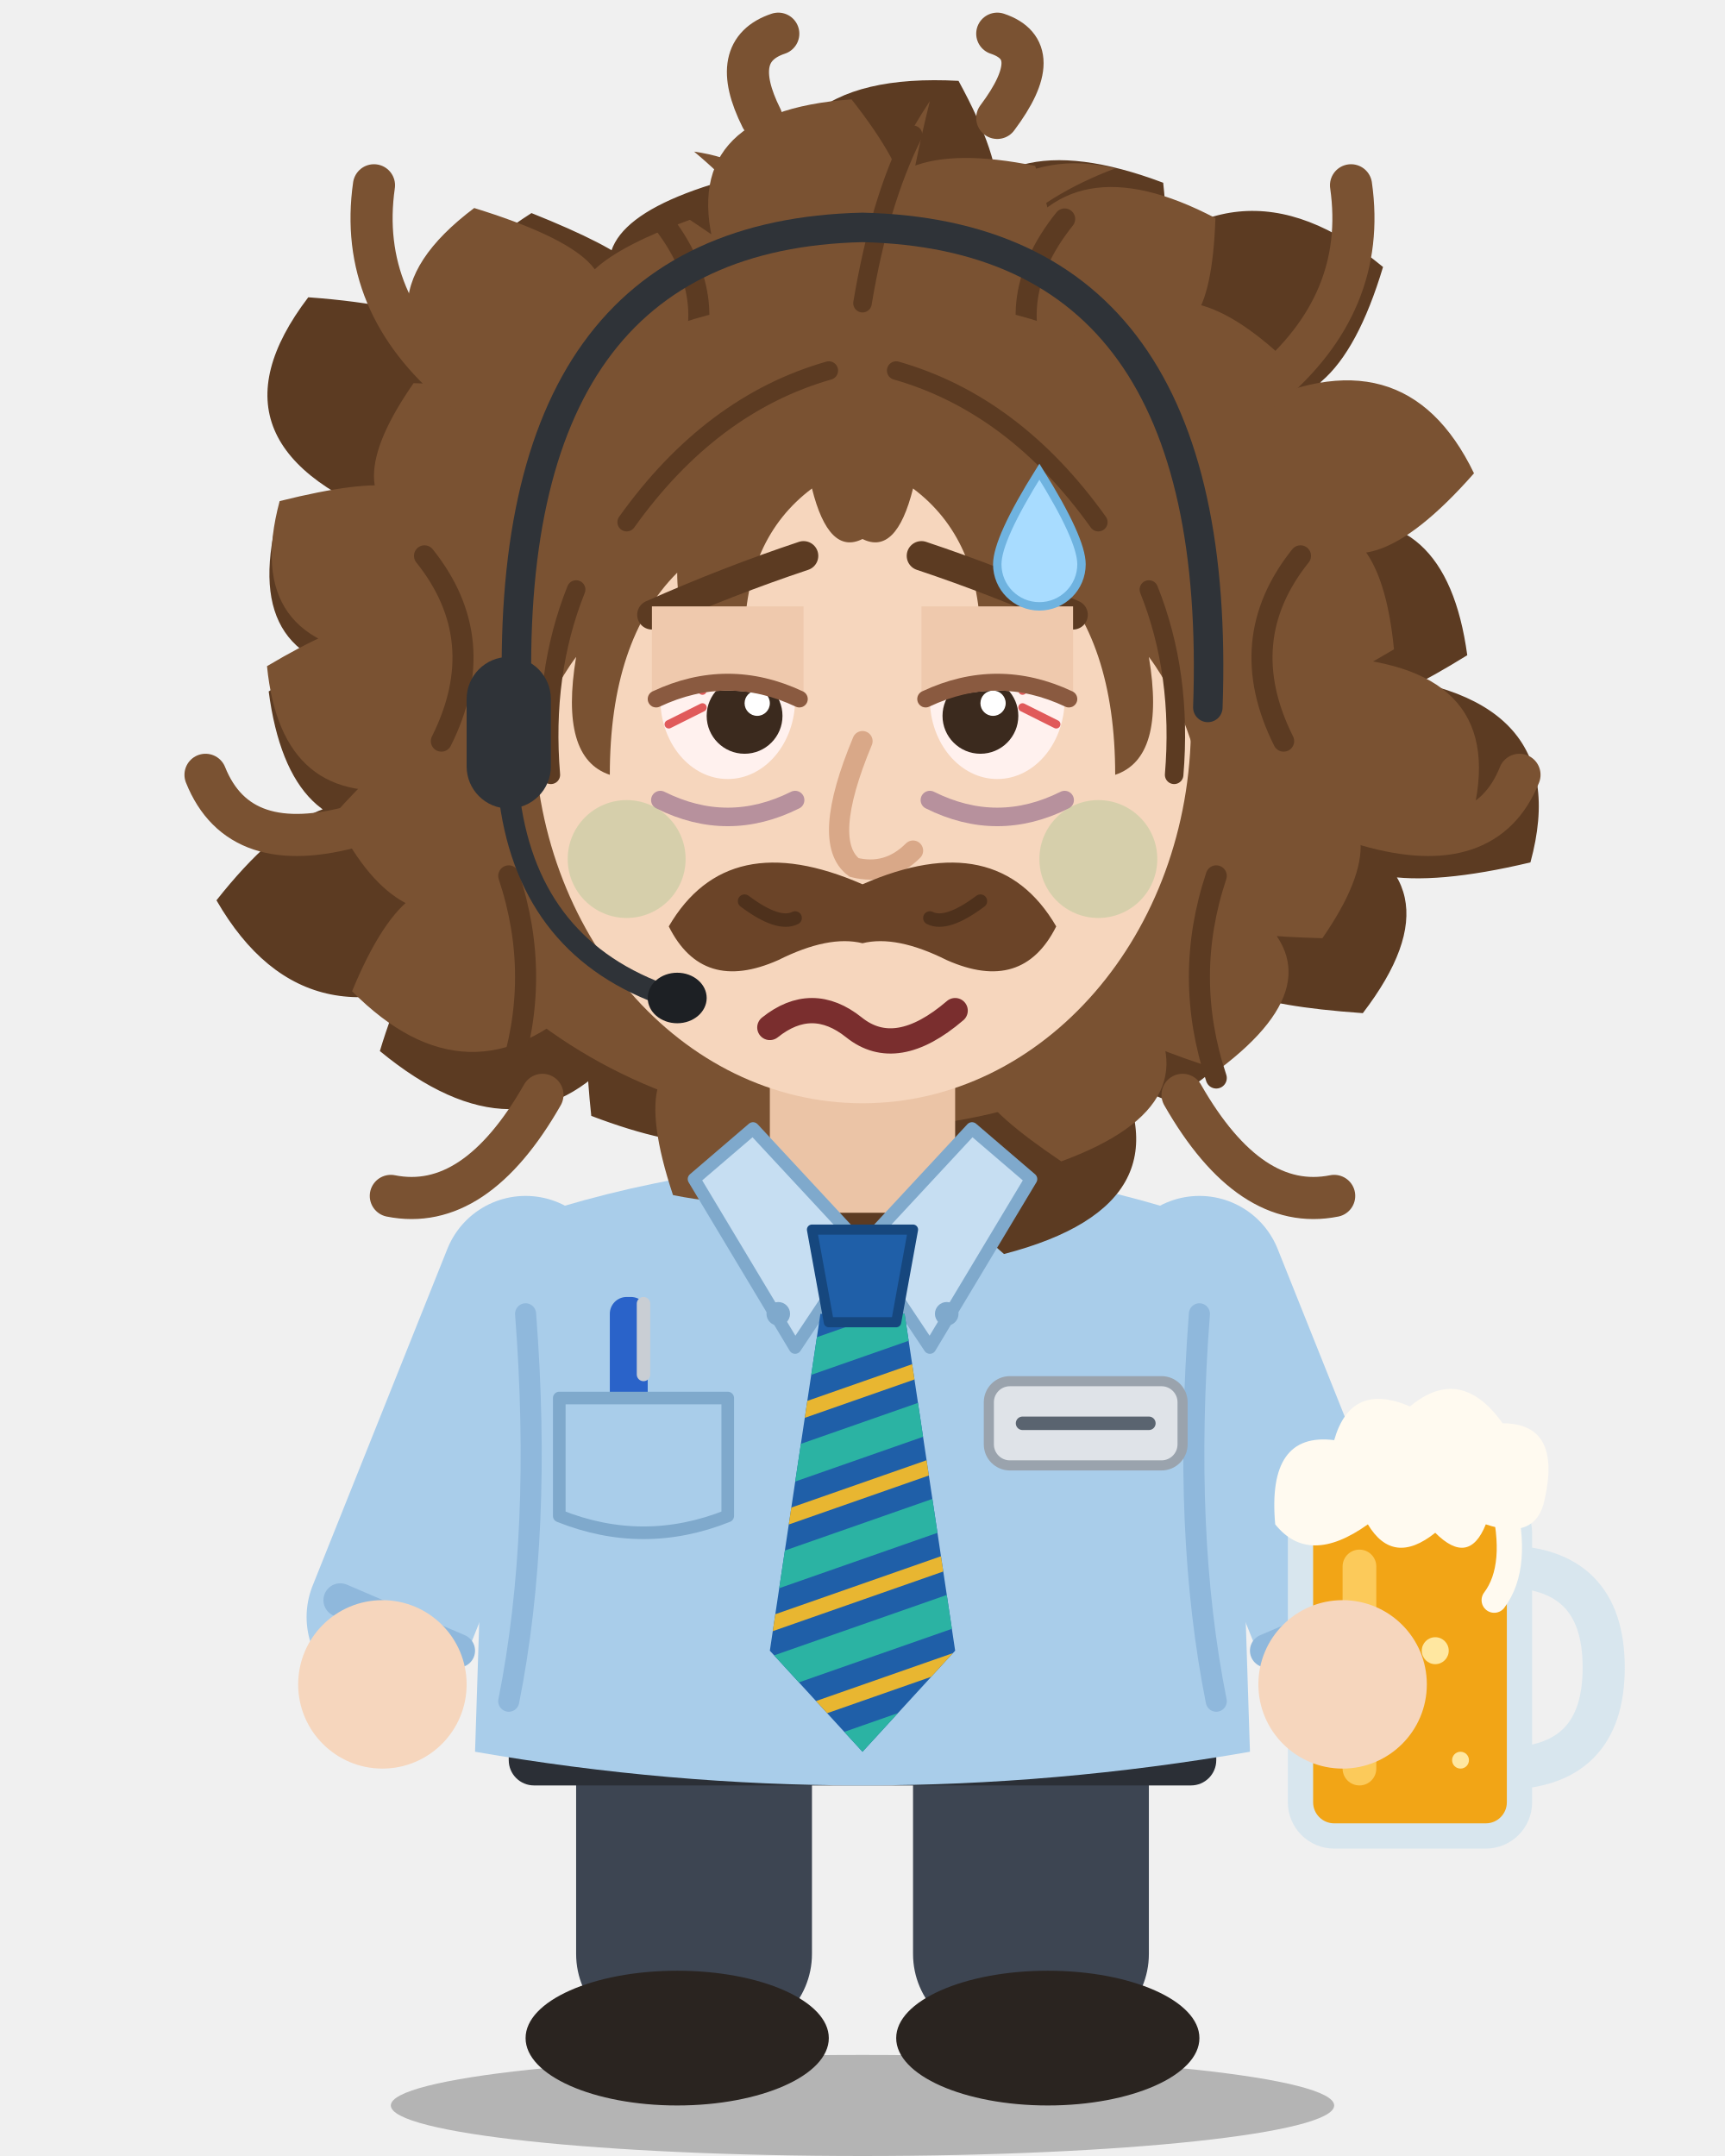
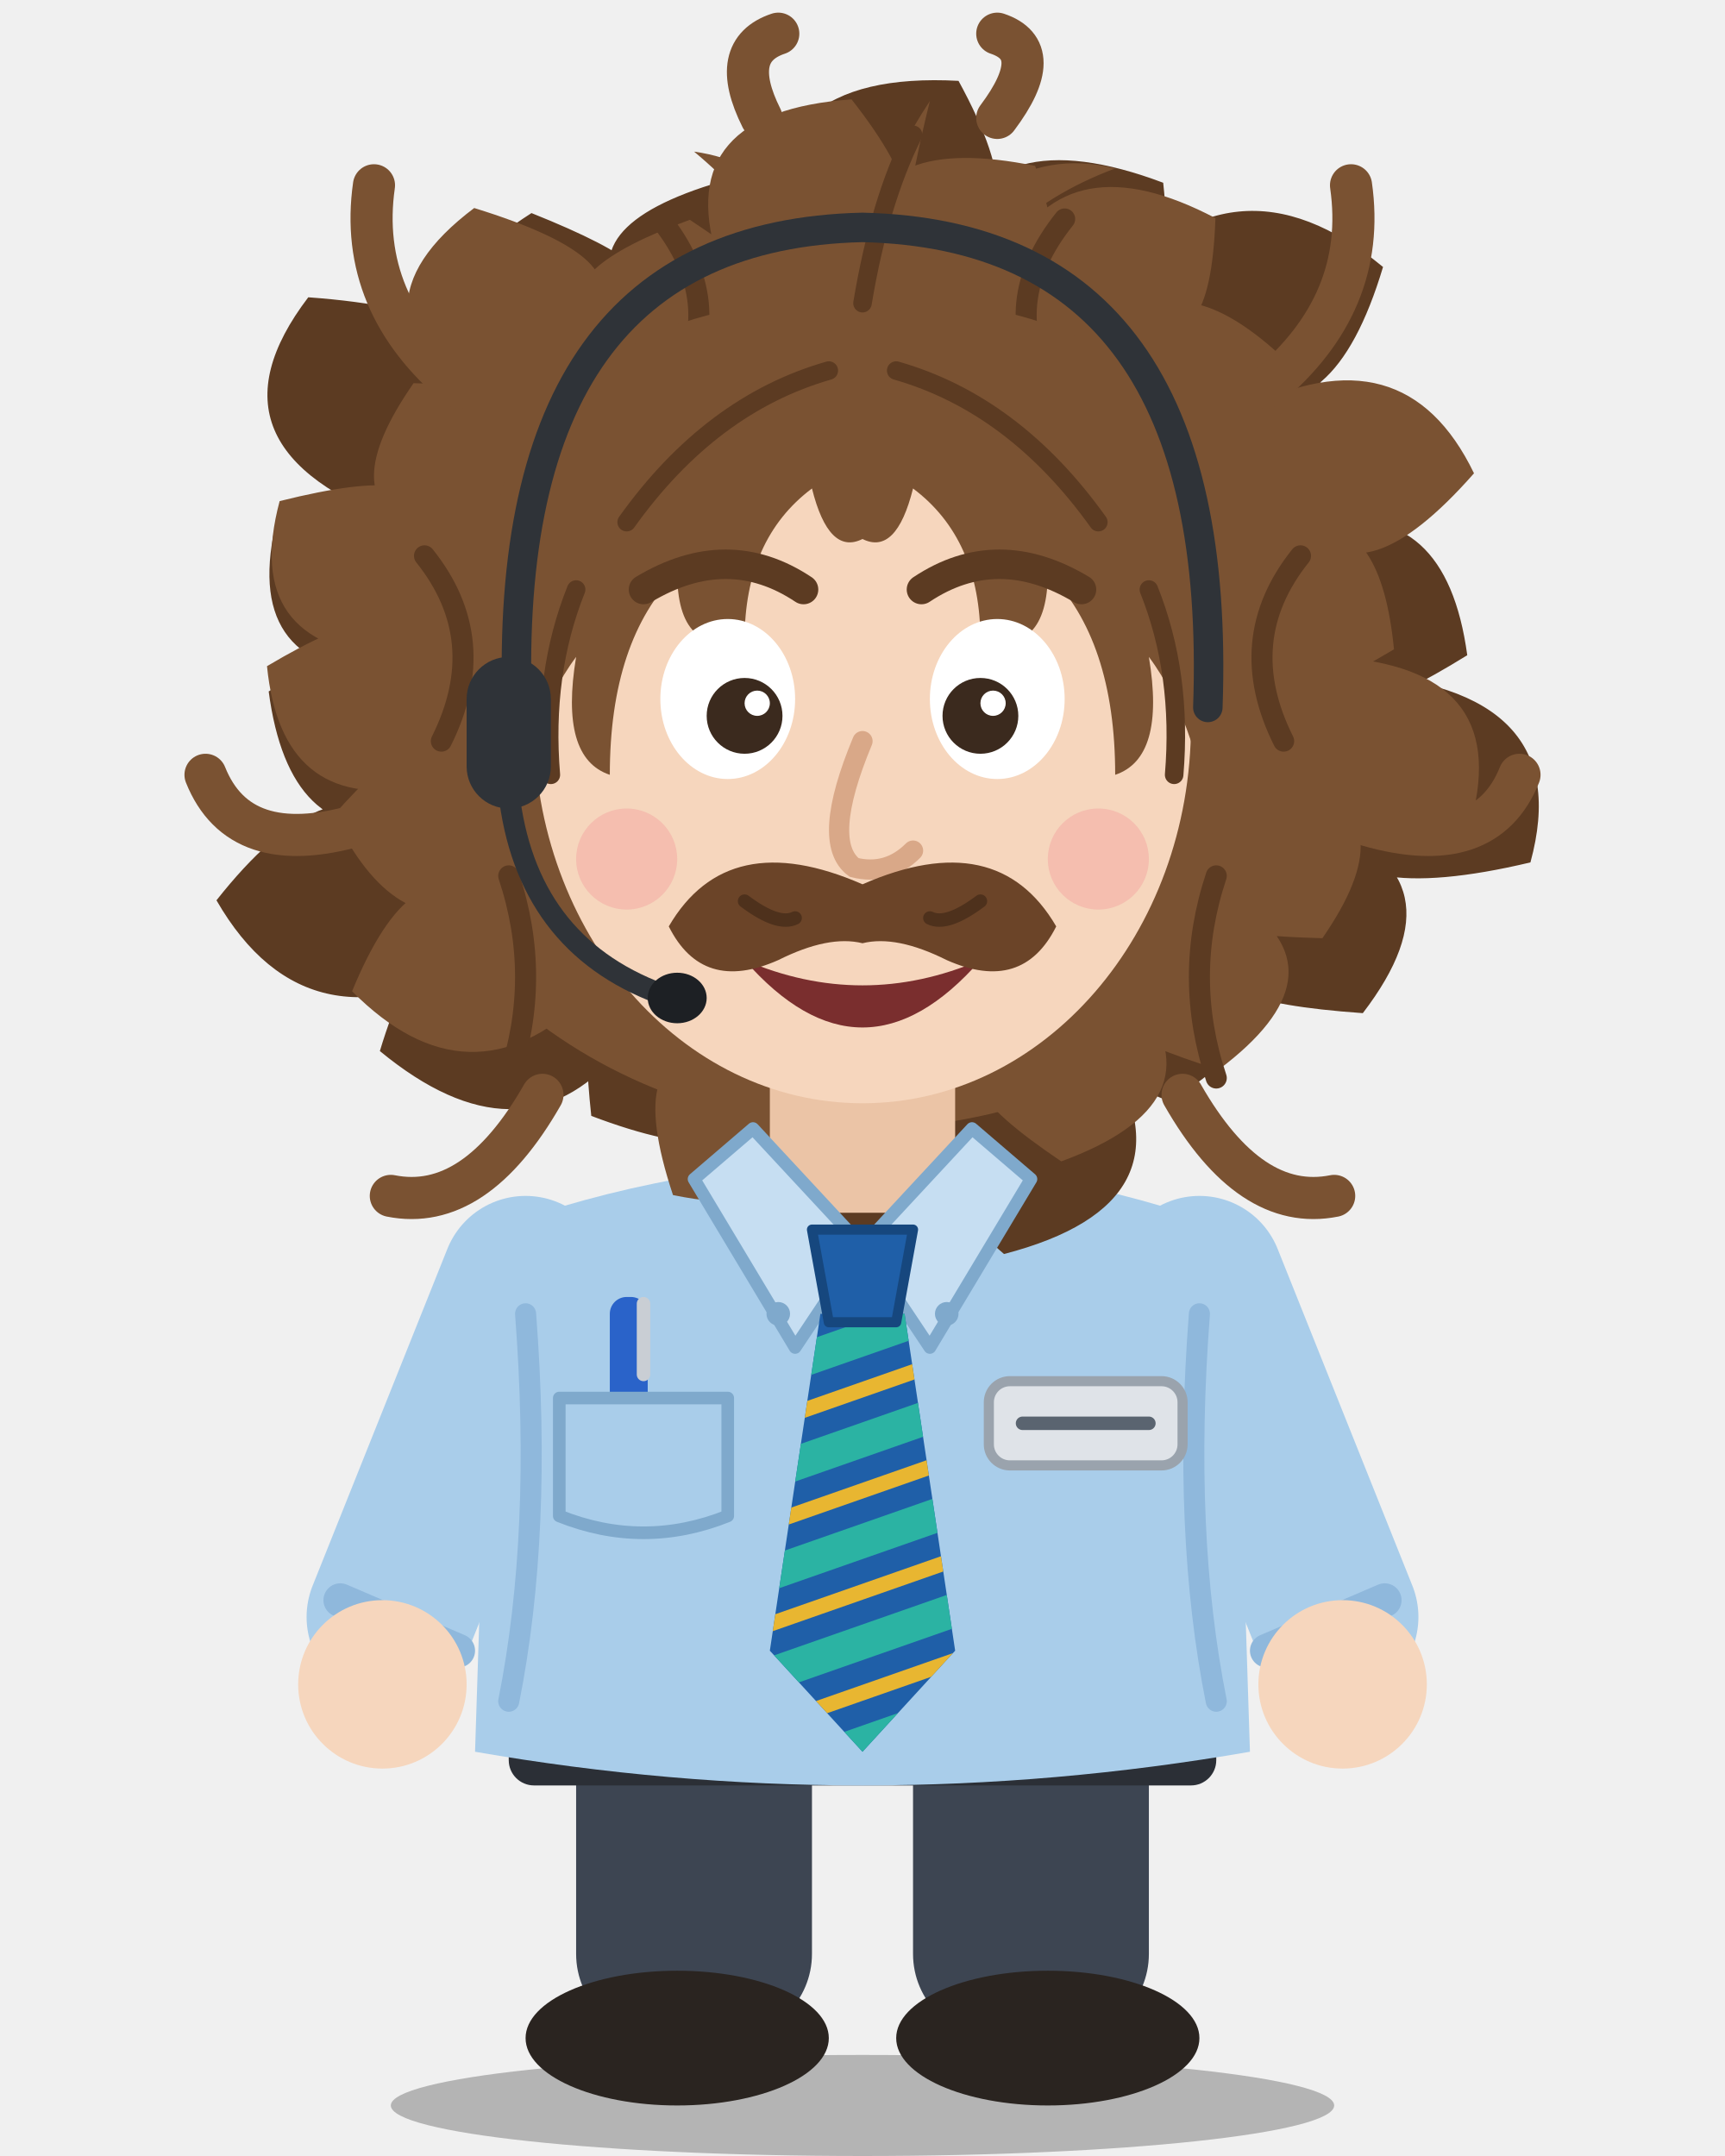
<svg xmlns="http://www.w3.org/2000/svg" viewBox="0 -6 200 256" width="200" height="250">
  <defs>
    <clipPath id="tieClip">
      <path d="M95 150 L105 150 L111 190 L100 202 L89 190 Z" />
    </clipPath>
  </defs>
  <style>
    .legA{animation:st .5s ease-in-out infinite alternate} .legB{animation:st .5s ease-in-out -.5s infinite alternate}
    @keyframes st{from{transform:translateY(0)}to{transform:translateY(-7px)}}
    .eye{transform-origin:100px 78px;animation:bl 4.2s infinite} @keyframes bl{0%,93%,100%{transform:scaleY(1)}96%{transform:scaleY(.1)}}
    .armL{transform-origin:60px 146px;animation:sw .5s ease-in-out infinite alternate}.armR{transform-origin:140px 146px;animation:sw .5s ease-in-out -.5s infinite alternate}@keyframes sw{from{transform:rotate(-10deg)}to{transform:rotate(10deg)}}
    .mane{transform-origin:100px 90px;animation:frz 1.1s ease-in-out infinite alternate}@keyframes frz{from{transform:rotate(-2deg) scale(1)}to{transform:rotate(2deg) scale(1.03)}}
    .fringe{transform-origin:100px 60px;animation:fr2 .8s ease-in-out infinite alternate}@keyframes fr2{from{transform:skewX(-3deg)}to{transform:skewX(3deg)}}
    @media (prefers-reduced-motion:reduce){*{animation:none!important}}
  </style>
  <ellipse cx="100" cy="244" rx="56" ry="6" fill="#000" opacity=".25" />
  <g class="legA">
    <rect x="66" y="196" width="28" height="40" rx="10" fill="#3d4552" />
    <ellipse cx="78" cy="236" rx="18" ry="8" fill="#2a2420" />
  </g>
  <g class="legB">
    <rect x="106" y="196" width="28" height="40" rx="10" fill="#3d4552" />
    <ellipse cx="122" cy="236" rx="18" ry="8" fill="#2a2420" />
  </g>
  <rect x="58" y="196" width="84" height="10" rx="3" fill="#2b2f36" />
  <rect x="95" y="197" width="10" height="8" rx="1.5" fill="none" stroke="#c9ced4" stroke-width="2" />
  <g class="armL">
    <path d="M60 146 L44 186" stroke="#a9cdea" stroke-width="20" stroke-linecap="round" />
    <path d="M38 184 L52 190" stroke="#8fb8dc" stroke-width="4" stroke-linecap="round" />
    <circle cx="43" cy="194" r="10" fill="#f6d6bd" />
  </g>
  <g class="armR">
    <path d="M140 146 L156 186" stroke="#a9cdea" stroke-width="20" stroke-linecap="round" />
    <path d="M148 190 L162 184" stroke="#8fb8dc" stroke-width="4" stroke-linecap="round" />
-     <g class="beer">
-       <path d="M176 180 Q188 180 188 192 Q188 204 176 204" stroke="#d8e6ee" stroke-width="5" fill="none" stroke-linecap="round" />
-       <rect x="152" y="172" width="26" height="40" rx="4" fill="#f2a516" stroke="#d8e6ee" stroke-width="3" />
-       <rect x="157" y="178" width="4" height="28" rx="2" fill="#ffd36b" opacity=".8" />
-       <circle cx="168" cy="190" r="1.6" fill="#ffe7a0" />
-       <circle cx="164" cy="199" r="1.2" fill="#ffe7a0" />
-       <circle cx="171" cy="203" r="1" fill="#ffe7a0" />
-       <path d="M149 175 Q148 164 156 165 Q158 158 165 161 Q171 156 176 163 Q183 163 181 172 Q180 177 174 175 Q172 180 168 176 Q163 180 160 175 Q153 180 149 175 Z" fill="#fffaf0" />
-       <path d="M176 172 Q178 180 175 184" stroke="#fffaf0" stroke-width="3" fill="none" stroke-linecap="round" />
-     </g>
    <circle cx="157" cy="194" r="10" fill="#f6d6bd" />
  </g>
  <path d="M56 140 Q100 124 144 140 L146 202 Q100 210 54 202 Z" fill="#a9cdea" />
  <path d="M60 150 Q62 176 58 196 M140 150 Q138 176 142 196" stroke="#8fb8dc" stroke-width="2.5" fill="none" stroke-linecap="round" />
  <g class="mane">
    <path d="M110.1 22.8 Q115.0 7.9 135.7 15.7 Q137.7 34.3 129.0 29.0 Q143.9 10.9 161.8 25.7 Q155.9 45.4 144.4 40.6 Q156.7 34.4 166.2 50.8 Q154.7 65.2 154.5 56.2 Q169.3 53.4 171.8 71.8 Q155.3 82.0 158.0 74.0 Q185.0 75.5 179.3 96.4 Q156.6 101.8 154.5 91.8 Q171.8 98.1 159.4 114.3 Q138.2 112.8 144.4 107.4 Q153.0 114.2 136.5 124.8 Q118.9 117.8 129.0 119.0 Q139.9 136.9 116.8 142.9 Q100.6 128.9 110.1 125.2 Q112.5 143.8 88.9 142.5 Q79.3 124.9 89.9 125.2 Q86.5 133.6 67.8 126.5 Q66.0 109.8 71.0 119.0 Q59.3 132.5 42.7 118.8 Q48.2 100.5 55.6 107.4 Q34.3 120.0 23.3 100.9 Q36.5 84.2 45.5 91.8 Q31.9 94.2 29.5 76.1 Q45.8 66.1 42.0 74.0 Q25.7 72.7 30.8 54.4 Q50.6 49.7 45.5 56.2 Q20.5 47.3 34.2 29.3 Q57.7 31.0 55.6 40.6 Q42.9 30.7 60.7 19.3 Q79.7 26.9 71.0 29.0 Q65.8 20.0 85.6 14.9 Q99.5 26.9 89.9 22.8 Q87.1 2.3 111.4 3.6 Q121.3 21.7 110.1 22.8 Z" fill="#5c3b22" />
    <ellipse cx="100" cy="74" rx="60" ry="54" fill="#7a5232" />
    <path d="M100.0 22.0 Q101.4 9.8 120.5 13.7 Q126.0 30.2 117.3 24.4 Q124.4 10.7 141.9 19.9 Q141.3 37.8 132.9 31.5 Q139.8 26.2 151.6 38.1 Q145.5 53.1 145.3 42.6 Q164.3 33.0 172.6 50.2 Q159.4 65.2 153.3 56.5 Q161.6 55.7 163.1 71.1 Q148.4 79.8 156.0 72.0 Q177.1 73.3 172.3 91.3 Q151.8 96.5 153.3 87.5 Q164.3 91.4 154.6 105.4 Q135.8 104.9 145.3 101.4 Q157.2 109.8 142.3 121.0 Q123.6 115.2 132.9 112.5 Q142.4 125.0 123.6 131.9 Q107.4 121.0 117.3 119.6 Q119.2 127.1 101.1 128.5 Q90.8 115.3 100.0 122.0 Q98.4 140.2 77.5 135.9 Q71.5 117.8 82.7 119.6 Q78.9 125.0 63.8 117.0 Q64.3 101.5 67.1 112.5 Q53.3 125.7 39.4 111.7 Q46.6 94.2 54.7 101.4 Q44.4 105.7 37.2 90.8 Q48.7 77.9 46.7 87.5 Q31.0 90.2 29.3 73.1 Q45.8 63.3 44.0 72.0 Q26.2 70.7 30.8 53.5 Q50.4 48.6 46.7 56.5 Q37.3 53.0 46.7 39.5 Q65.1 39.9 54.7 42.6 Q37.7 30.9 53.9 18.7 Q74.3 25.0 67.1 31.5 Q63.3 26.0 79.5 20.1 Q93.6 29.5 82.7 24.4 Q77.5 7.3 98.7 5.8 Q110.8 21.2 100.0 22.0 Z" fill="#7a5232" />
    <path d="M52 40 Q40 30 42 16 M148 40 Q160 30 158 16 M40 92 Q26 96 22 86 M160 92 Q174 96 178 86 M62 124 Q54 138 44 136 M138 124 Q146 138 156 136 M88 8 Q84 0 90 -2 M116 8 Q122 0 116 -2" stroke="#7a5232" stroke-width="5" fill="none" stroke-linecap="round" />
    <path d="M58 98 Q62 110 58 122 M142 98 Q138 110 142 122 M48 60 Q56 70 50 82 M152 60 Q144 70 150 82 M76 20 Q84 30 78 40 M124 20 Q116 30 122 40" stroke="#5c3b22" stroke-width="2.5" fill="none" stroke-linecap="round" />
  </g>
  <rect x="89" y="114" width="22" height="24" rx="6" fill="#ebc4a6" />
  <path d="M87 128 L100 142 L92 154 L80 134 Z" fill="#c6def2" stroke="#7fa9cc" stroke-width="1.5" stroke-linejoin="round" />
  <path d="M113 128 L100 142 L108 154 L120 134 Z" fill="#c6def2" stroke="#7fa9cc" stroke-width="1.5" stroke-linejoin="round" />
  <circle cx="90" cy="150" r="1.4" fill="#7fa9cc" />
  <circle cx="110" cy="150" r="1.4" fill="#7fa9cc" />
  <g clip-path="url(#tieClip)">
    <rect x="86" y="148" width="28" height="56" fill="#1f5fa8" />
    <path d="M80 160 L120 146 M80 172 L120 158 M80 184 L120 170 M80 196 L120 182 M80 208 L120 194" stroke="#2bb3a3" stroke-width="4" />
    <path d="M80 166 L120 152 M80 178 L120 164 M80 190 L120 176 M80 202 L120 188" stroke="#e8b631" stroke-width="1.8" />
  </g>
  <path d="M94 140 L106 140 L104 151 L96 151 Z" fill="#1f5fa8" stroke="#16477e" stroke-width="1.2" stroke-linejoin="round" />
  <rect x="70" y="148" width="4.5" height="16" rx="2" fill="#2a63c9" />
  <rect x="73.2" y="148" width="1.6" height="10" rx=".8" fill="#c9ced4" />
  <path d="M64 160 L84 160 L84 174 Q74 178 64 174 Z" fill="#a9cdea" stroke="#7fa9cc" stroke-width="1.5" stroke-linejoin="round" />
  <rect x="115" y="158" width="23" height="10" rx="2.5" fill="#dfe3e8" stroke="#9aa3ad" stroke-width="1.2" />
  <path d="M119 163 L134 163" stroke="#5a6470" stroke-width="1.6" stroke-linecap="round" />
  <ellipse cx="100" cy="80" rx="39" ry="45" fill="#f6d6bd" />
  <g class="fringe">
    <path d="M100 30 Q70 28 58 50 Q50 70 58 96 Q60 80 66 72 Q64 84 70 86 Q70 70 78 62 Q78 72 86 70 Q86 58 94 52 Q96 60 100 58 Z" fill="#7a5232" />
    <path d="M100 30 Q130 28 142 50 Q150 70 142 96 Q140 80 134 72 Q136 84 130 86 Q130 70 122 62 Q122 72 114 70 Q114 58 106 52 Q104 60 100 58 Z" fill="#7a5232" />
    <path d="M100 32 Q94 14 80 12 Q92 22 92 32 Z M104 32 Q114 10 130 14 Q114 20 110 34 Z M98 34 Q100 18 108 6 Q104 22 104 34 Z" fill="#7a5232" />
    <path d="M96 38 Q82 42 72 56 M104 38 Q118 42 128 56 M66 64 Q62 74 63 86 M134 64 Q138 74 137 86 M100 30 Q102 18 106 10" stroke="#5c3b22" stroke-width="2.2" fill="none" stroke-linecap="round" />
  </g>
-   <path d="M75 67 Q84 63 93 60 M107 60 Q116 63 125 67" stroke="#5c3b22" stroke-width="3.5" fill="none" stroke-linecap="round" />
+   <path d="M74 64 Q84 58 93 64 M107 64 Q116 58 126 64" stroke="#5c3b22" stroke-width="3.5" fill="none" stroke-linecap="round" />
  <g class="eye">
-     <ellipse cx="84" cy="77" rx="8" ry="9.5" fill="#fff1ee" />
-     <ellipse cx="116" cy="77" rx="8" ry="9.5" fill="#fff1ee" />
-     <path d="M77 80 L81 78 M78 74 L81 76 M123 80 L119 78 M122 74 L119 76" stroke="#e05a5a" stroke-width="1" stroke-linecap="round" />
+     <ellipse cx="84" cy="77" rx="8" ry="9.5" fill="#fff" />
+     <ellipse cx="116" cy="77" rx="8" ry="9.5" fill="#fff" />
    <circle cx="86" cy="79" r="4.5" fill="#3b2a1e" />
    <circle cx="114" cy="79" r="4.5" fill="#3b2a1e" />
    <circle cx="87.5" cy="77.5" r="1.5" fill="#fff" />
    <circle cx="115.5" cy="77.5" r="1.5" fill="#fff" />
-     <path d="M75 78 Q84 64 93 78 Q84 74 75 78 Z M107 78 Q116 64 125 78 Q116 74 107 78 Z" fill="#efc9ad" />
-     <path d="M75 66 L93 66 L93 77 Q84 73 75 77 Z M107 66 L125 66 L125 77 Q116 73 107 77 Z" fill="#efc9ad" />
-     <path d="M75.5 77 Q84 73 92.5 77 M107.5 77 Q116 73 124.5 77" stroke="#8a5a40" stroke-width="2" fill="none" stroke-linecap="round" />
  </g>
-   <path d="M76 89 Q84 93 92 89 M108 89 Q116 93 124 89" stroke="#a77f95" stroke-width="2.2" fill="none" stroke-linecap="round" opacity=".8" />
  <path d="M100 82 Q95 94 99 97 Q103 98 106 95" stroke="#d9a888" stroke-width="2.4" fill="none" stroke-linecap="round" />
-   <path d="M89 116 Q94 112 99 116 Q104 120 111 114" stroke="#7a2e2e" stroke-width="3" fill="none" stroke-linecap="round" />
+   <path d="M86 108 Q100 124 114 108 Q100 114 86 108 Z" fill="#7a2e2e" />
  <path d="M77 104 Q84 92 100 99 Q116 92 123 104 Q119 112 110 108 Q104 105 100 106 Q96 105 90 108 Q81 112 77 104 Z" fill="#6b4428" />
  <path d="M86 101 Q90 104 92 103 M108 103 Q110 104 114 101" stroke="#4e311c" stroke-width="1.6" fill="none" stroke-linecap="round" />
-   <circle cx="72" cy="96" r="7" fill="#9cc48a" opacity=".35" />
-   <circle cx="128" cy="96" r="7" fill="#9cc48a" opacity=".35" />
-   <path d="M121 50 Q126 58 126 61 A5 5 0 0 1 116 61 Q116 58 121 50 Z" fill="#a8dcff" stroke="#6fb3e0" stroke-width="1" />
+   <circle cx="72" cy="96" r="6" fill="#f29a9a" opacity=".4" />
+   <circle cx="128" cy="96" r="6" fill="#f29a9a" opacity=".4" />
  <path d="M59 78 Q57 22 100 21 Q143 22 141 78" stroke="#2f3338" stroke-width="3.5" fill="none" stroke-linecap="round" />
  <rect x="53" y="72" width="10" height="18" rx="5" fill="#2f3338" />
  <path d="M58 88 Q60 106 76 112" stroke="#2f3338" stroke-width="2.5" fill="none" stroke-linecap="round" />
  <ellipse cx="78" cy="112.5" rx="3.5" ry="3" fill="#1d2024" />
</svg>
